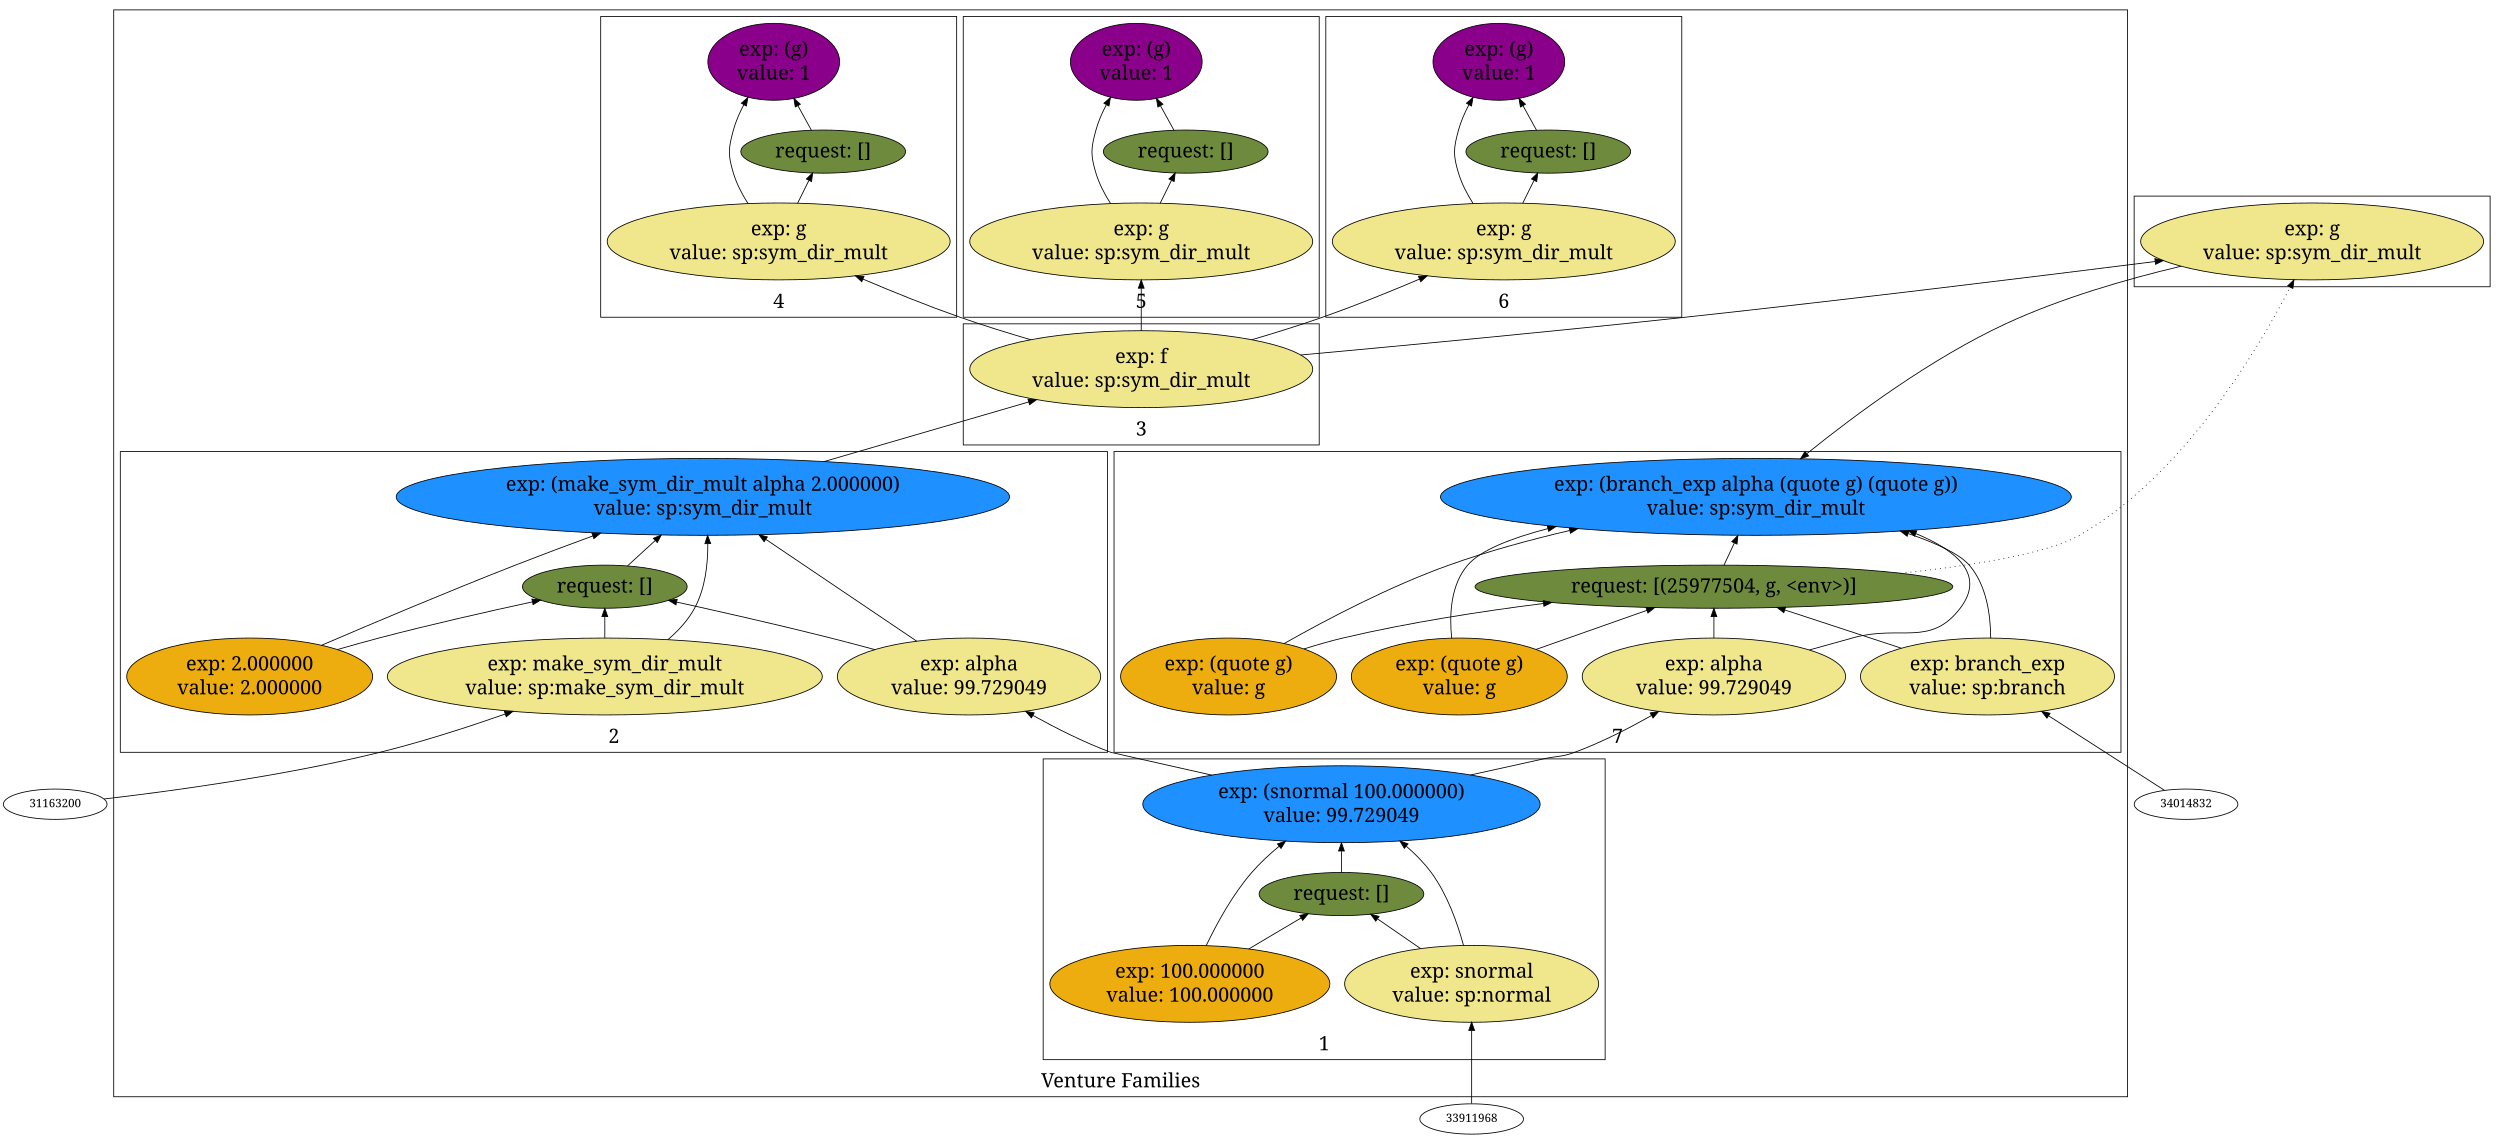
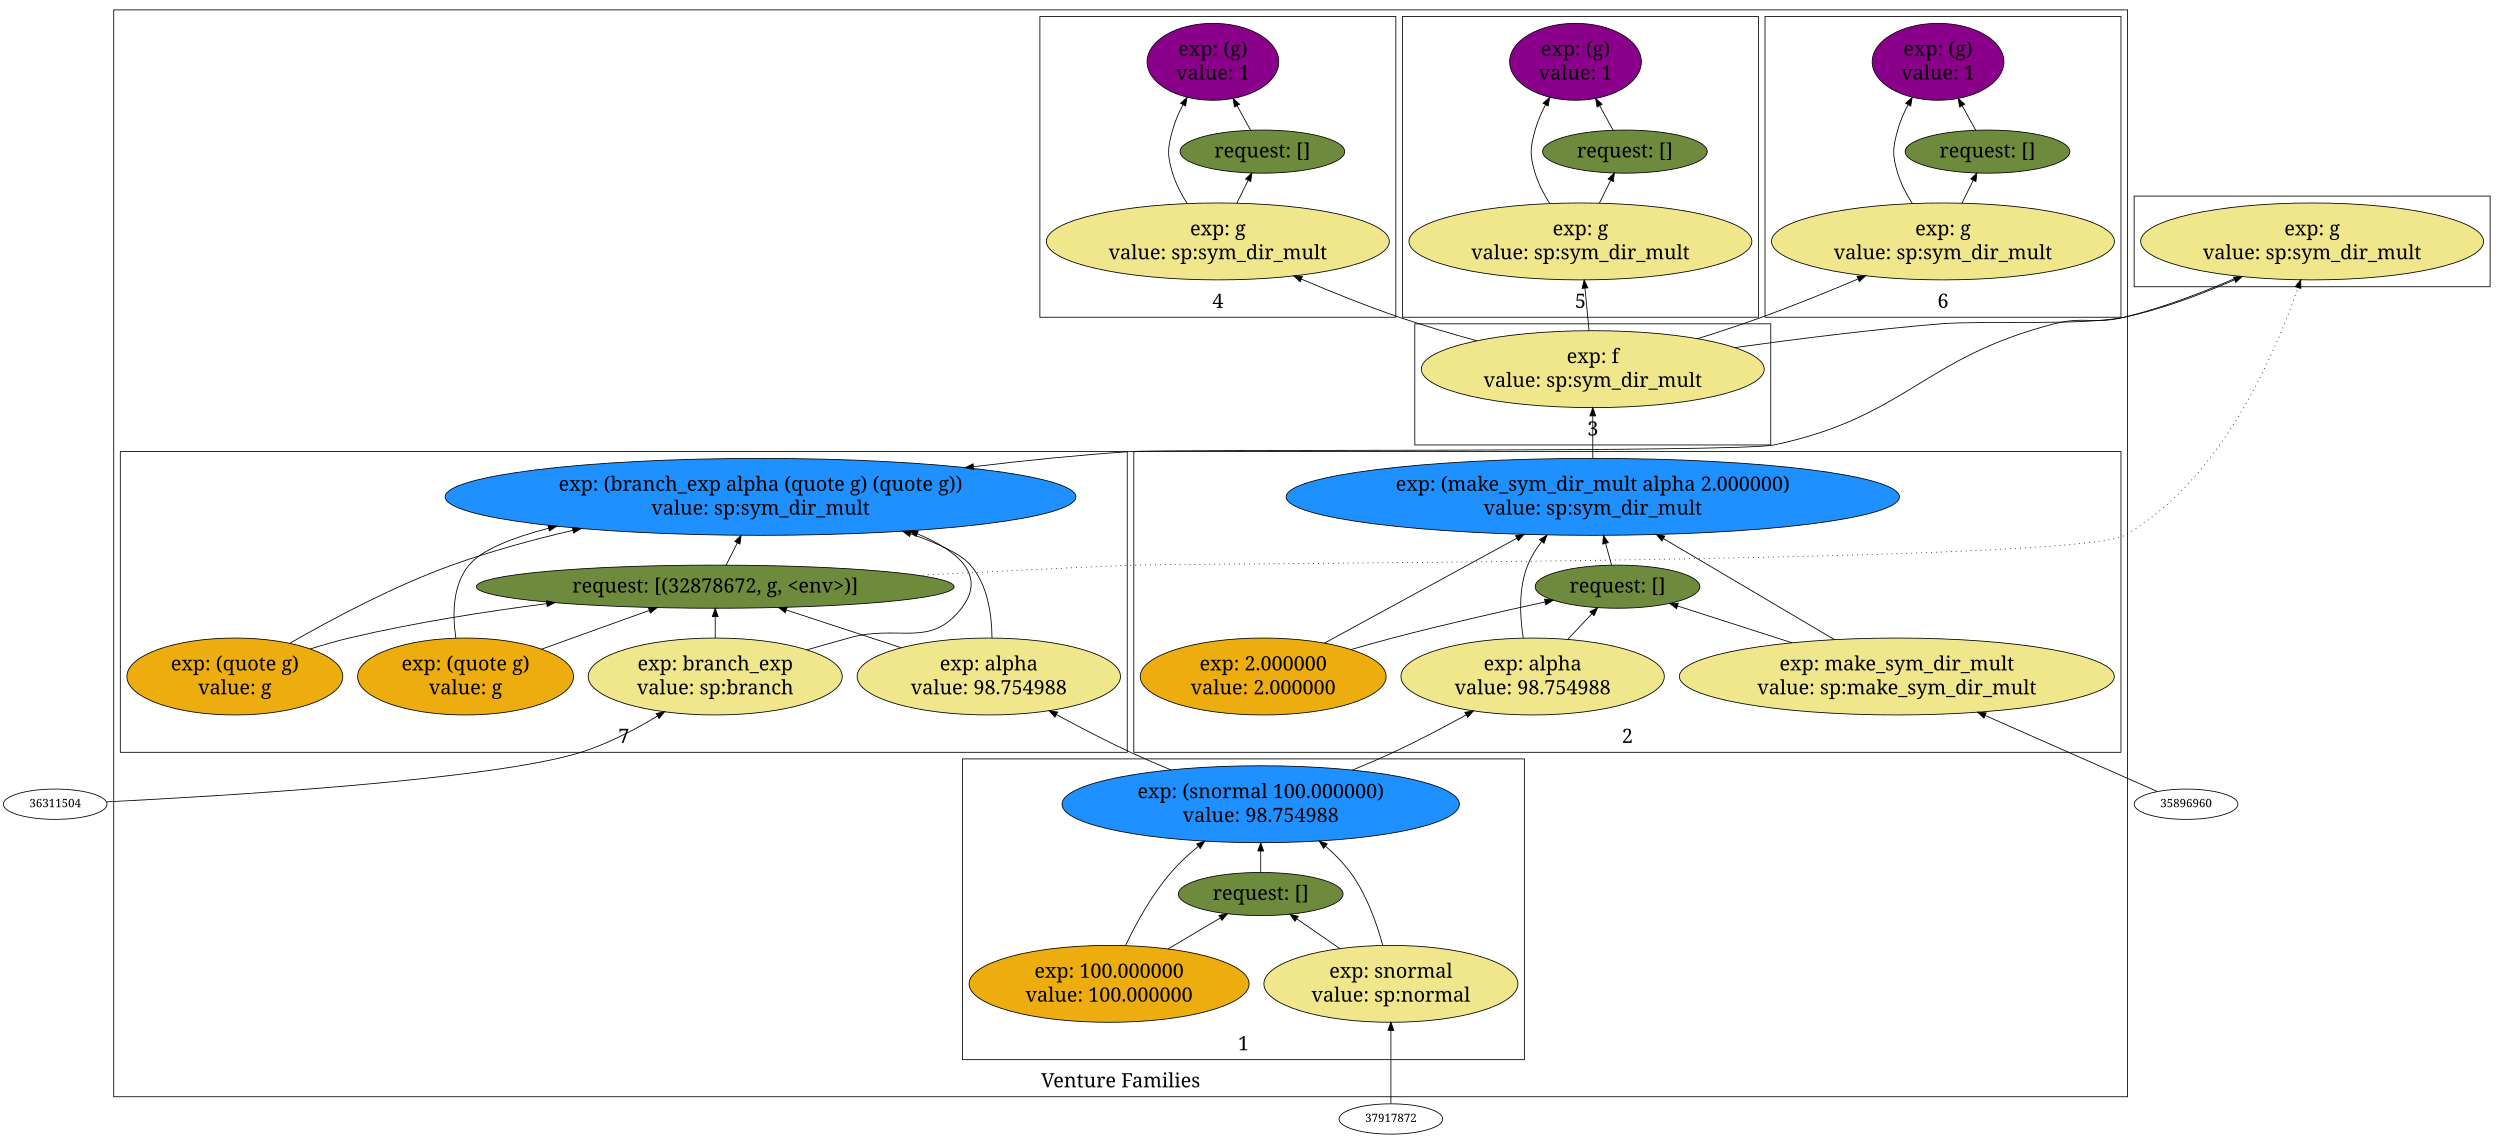
<svg xmlns="http://www.w3.org/2000/svg" width="3034pt" height="1381pt" viewBox="0.00 0.00 3034.00 1381.00">
  <g id="graph1" class="graph" transform="scale(1 1) rotate(0) translate(4 1377)">
    <polygon fill="white" stroke="white" points="-4,5 -4,-1377 3031,-1377 3031,5 -4,5" />
    <g id="graph2" class="cluster">
      <polygon fill="none" stroke="black" points="134,-46 134,-1365 2578,-1365 2578,-46 134,-46" />
      <text text-anchor="middle" x="1356" y="-57.4" font-family="Times Roman,serif" font-size="24.00">Venture Families</text>
    </g>
    <g id="graph3" class="cluster">
-       <polygon fill="none" stroke="black" points="1262,-91 1262,-456 1944,-456 1944,-91 1262,-91" />
-       <text text-anchor="middle" x="1603" y="-102.4" font-family="Times Roman,serif" font-size="24.00">1</text>
+       <polygon fill="none" stroke="black" points="1164,-91 1164,-456 1846,-456 1846,-91 1164,-91" />
+       <text text-anchor="middle" x="1505" y="-102.4" font-family="Times Roman,serif" font-size="24.00">1</text>
    </g>
    <g id="graph4" class="cluster">
-       <polygon fill="none" stroke="black" points="142,-464 142,-829 1340,-829 1340,-464 142,-464" />
-       <text text-anchor="middle" x="741" y="-475.4" font-family="Times Roman,serif" font-size="24.00">2</text>
+       <polygon fill="none" stroke="black" points="1372,-464 1372,-829 2570,-829 2570,-464 1372,-464" />
+       <text text-anchor="middle" x="1971" y="-475.4" font-family="Times Roman,serif" font-size="24.00">2</text>
    </g>
    <g id="graph5" class="cluster">
-       <polygon fill="none" stroke="black" points="1165,-837 1165,-984 1597,-984 1597,-837 1165,-837" />
-       <text text-anchor="middle" x="1381" y="-848.4" font-family="Times Roman,serif" font-size="24.00">3</text>
+       <polygon fill="none" stroke="black" points="1713,-837 1713,-984 2145,-984 2145,-837 1713,-837" />
+       <text text-anchor="middle" x="1929" y="-848.4" font-family="Times Roman,serif" font-size="24.00">3</text>
    </g>
    <g id="graph6" class="cluster">
-       <polygon fill="none" stroke="black" points="725,-992 725,-1357 1157,-1357 1157,-992 725,-992" />
-       <text text-anchor="middle" x="941" y="-1003.4" font-family="Times Roman,serif" font-size="24.00">4</text>
+       <polygon fill="none" stroke="black" points="1258,-992 1258,-1357 1690,-1357 1690,-992 1258,-992" />
+       <text text-anchor="middle" x="1474" y="-1003.4" font-family="Times Roman,serif" font-size="24.00">4</text>
    </g>
    <g id="graph7" class="cluster">
-       <polygon fill="none" stroke="black" points="1165,-992 1165,-1357 1597,-1357 1597,-992 1165,-992" />
-       <text text-anchor="middle" x="1381" y="-1003.4" font-family="Times Roman,serif" font-size="24.00">5</text>
+       <polygon fill="none" stroke="black" points="1698,-992 1698,-1357 2130,-1357 2130,-992 1698,-992" />
+       <text text-anchor="middle" x="1914" y="-1003.4" font-family="Times Roman,serif" font-size="24.00">5</text>
    </g>
    <g id="graph8" class="cluster">
-       <polygon fill="none" stroke="black" points="1605,-992 1605,-1357 2037,-1357 2037,-992 1605,-992" />
-       <text text-anchor="middle" x="1821" y="-1003.4" font-family="Times Roman,serif" font-size="24.00">6</text>
+       <polygon fill="none" stroke="black" points="2138,-992 2138,-1357 2570,-1357 2570,-992 2138,-992" />
+       <text text-anchor="middle" x="2354" y="-1003.4" font-family="Times Roman,serif" font-size="24.00">6</text>
    </g>
    <g id="graph9" class="cluster">
-       <polygon fill="none" stroke="black" points="1348,-464 1348,-829 2570,-829 2570,-464 1348,-464" />
-       <text text-anchor="middle" x="1959" y="-475.4" font-family="Times Roman,serif" font-size="24.00">7</text>
+       <polygon fill="none" stroke="black" points="142,-464 142,-829 1364,-829 1364,-464 142,-464" />
+       <text text-anchor="middle" x="753" y="-475.4" font-family="Times Roman,serif" font-size="24.00">7</text>
    </g>
    <g id="graph10" class="cluster">
      <polygon fill="none" stroke="black" points="2586,-1029 2586,-1139 3018,-1139 3018,-1029 2586,-1029" />
    </g>
    <g id="node3" class="node">
-       <ellipse fill="dodgerblue" stroke="black" cx="1624" cy="-401" rx="241.123" ry="46.669" />
-       <text text-anchor="middle" x="1624" y="-408.4" font-family="Times Roman,serif" font-size="24.00">exp: (snormal 100.000000)</text>
-       <text text-anchor="middle" x="1624" y="-379.4" font-family="Times Roman,serif" font-size="24.00">value: 99.729049</text>
+       <ellipse fill="dodgerblue" stroke="black" cx="1526" cy="-401" rx="241.123" ry="46.669" />
+       <text text-anchor="middle" x="1526" y="-408.4" font-family="Times Roman,serif" font-size="24.00">exp: (snormal 100.000000)</text>
+       <text text-anchor="middle" x="1526" y="-379.4" font-family="Times Roman,serif" font-size="24.00">value: 98.754988</text>
    </g>
    <g id="node11" class="node">
-       <ellipse fill="khaki" stroke="black" cx="1172" cy="-556" rx="159.806" ry="46.669" />
-       <text text-anchor="middle" x="1172" y="-563.4" font-family="Times Roman,serif" font-size="24.00">exp: alpha</text>
-       <text text-anchor="middle" x="1172" y="-534.4" font-family="Times Roman,serif" font-size="24.00">value: 99.729049</text>
-     </g>
-     <g id="edge33" class="edge">
-       <path fill="none" stroke="black" d="M1466.75,-436.27C1403.41,-450.496 1344.85,-463.682 1344,-464 1311.93,-475.934 1278.38,-492.78 1249.51,-508.802" />
-       <polygon fill="black" stroke="black" points="1247.72,-505.795 1240.71,-513.741 1251.15,-511.899 1247.72,-505.795" />
+       <ellipse fill="khaki" stroke="black" cx="1856" cy="-556" rx="159.806" ry="46.669" />
+       <text text-anchor="middle" x="1856" y="-563.4" font-family="Times Roman,serif" font-size="24.00">exp: alpha</text>
+       <text text-anchor="middle" x="1856" y="-534.4" font-family="Times Roman,serif" font-size="24.00">value: 98.754988</text>
+     </g>
+     <g id="edge87" class="edge">
+       <path fill="none" stroke="black" d="M1637.2,-442.4C1654.03,-449.275 1671.08,-456.589 1687,-464 1716.38,-477.678 1747.75,-494.199 1775.4,-509.445" />
+       <polygon fill="black" stroke="black" points="1773.79,-512.557 1784.24,-514.345 1777.19,-506.435 1773.79,-512.557" />
    </g>
    <g id="node31" class="node">
-       <ellipse fill="khaki" stroke="black" cx="2076" cy="-556" rx="159.806" ry="46.669" />
-       <text text-anchor="middle" x="2076" y="-563.4" font-family="Times Roman,serif" font-size="24.00">exp: alpha</text>
-       <text text-anchor="middle" x="2076" y="-534.4" font-family="Times Roman,serif" font-size="24.00">value: 99.729049</text>
+       <ellipse fill="khaki" stroke="black" cx="1196" cy="-556" rx="159.806" ry="46.669" />
+       <text text-anchor="middle" x="1196" y="-563.4" font-family="Times Roman,serif" font-size="24.00">exp: alpha</text>
+       <text text-anchor="middle" x="1196" y="-534.4" font-family="Times Roman,serif" font-size="24.00">value: 98.754988</text>
+     </g>
+     <g id="edge21" class="edge">
+       <path fill="none" stroke="black" d="M1416.95,-442.627C1400.42,-449.47 1383.66,-456.715 1368,-464 1338.21,-477.852 1306.31,-494.415 1278.16,-509.646" />
+       <polygon fill="black" stroke="black" points="1276.27,-506.688 1269.16,-514.54 1279.62,-512.837 1276.27,-506.688" />
+     </g>
+     <g id="node4" class="node">
+       <ellipse fill="#6e8b3d" stroke="black" cx="1526" cy="-292" rx="99.91" ry="26.163" />
+       <text text-anchor="middle" x="1526" y="-284.9" font-family="Times Roman,serif" font-size="24.00">request: []</text>
+     </g>
+     <g id="edge75" class="edge">
+       <path fill="none" stroke="black" d="M1526,-318.108C1526,-325.979 1526,-334.946 1526,-344.005" />
+       <polygon fill="black" stroke="black" points="1522.5,-344.218 1526,-354.218 1529.5,-344.218 1522.5,-344.218" />
+     </g>
+     <g id="node5" class="node">
+       <ellipse fill="khaki" stroke="black" cx="1684" cy="-183" rx="154.149" ry="46.669" />
+       <text text-anchor="middle" x="1684" y="-190.4" font-family="Times Roman,serif" font-size="24.00">exp: snormal</text>
+       <text text-anchor="middle" x="1684" y="-161.4" font-family="Times Roman,serif" font-size="24.00">value: sp:normal</text>
+     </g>
+     <g id="edge65" class="edge">
+       <path fill="none" stroke="black" d="M1674.12,-229.623C1666.63,-257.217 1654.28,-291.787 1635,-318 1626.47,-329.599 1615.88,-340.353 1604.68,-350.014" />
+       <polygon fill="black" stroke="black" points="1602.3,-347.44 1596.85,-356.524 1606.78,-352.823 1602.3,-347.44" />
+     </g>
+     <g id="edge67" class="edge">
+       <path fill="none" stroke="black" d="M1622.01,-225.767C1604.65,-237.744 1586.14,-250.514 1570.05,-261.614" />
+       <polygon fill="black" stroke="black" points="1567.62,-259.033 1561.38,-267.592 1571.6,-264.795 1567.62,-259.033" />
+     </g>
+     <g id="node6" class="node">
+       <ellipse fill="#eead0e" stroke="black" cx="1342" cy="-183" rx="169.913" ry="46.669" />
+       <text text-anchor="middle" x="1342" y="-190.4" font-family="Times Roman,serif" font-size="24.00">exp: 100.000000</text>
+       <text text-anchor="middle" x="1342" y="-161.4" font-family="Times Roman,serif" font-size="24.00">value: 100.000000</text>
    </g>
    <g id="edge71" class="edge">
-       <path fill="none" stroke="black" d="M1780.44,-436.446C1809.85,-443.017 1840.35,-449.769 1869,-456 1885.86,-459.668 1890.81,-458.033 1907,-464 1938.68,-475.672 1971.68,-492.466 2000.03,-508.519" />
-       <polygon fill="black" stroke="black" points="1998.65,-511.76 2009.06,-513.698 2002.13,-505.688 1998.65,-511.76" />
-     </g>
-     <g id="node4" class="node">
-       <ellipse fill="#6e8b3d" stroke="black" cx="1624" cy="-292" rx="99.91" ry="26.163" />
-       <text text-anchor="middle" x="1624" y="-284.9" font-family="Times Roman,serif" font-size="24.00">request: []</text>
-     </g>
-     <g id="edge51" class="edge">
-       <path fill="none" stroke="black" d="M1624,-318.108C1624,-325.979 1624,-334.946 1624,-344.005" />
-       <polygon fill="black" stroke="black" points="1620.5,-344.218 1624,-354.218 1627.5,-344.218 1620.5,-344.218" />
-     </g>
-     <g id="node5" class="node">
-       <ellipse fill="khaki" stroke="black" cx="1782" cy="-183" rx="154.149" ry="46.669" />
-       <text text-anchor="middle" x="1782" y="-190.4" font-family="Times Roman,serif" font-size="24.00">exp: snormal</text>
-       <text text-anchor="middle" x="1782" y="-161.4" font-family="Times Roman,serif" font-size="24.00">value: sp:normal</text>
-     </g>
-     <g id="edge41" class="edge">
-       <path fill="none" stroke="black" d="M1772.12,-229.623C1764.63,-257.217 1752.28,-291.787 1733,-318 1724.47,-329.599 1713.88,-340.353 1702.68,-350.014" />
-       <polygon fill="black" stroke="black" points="1700.3,-347.44 1694.85,-356.524 1704.78,-352.823 1700.3,-347.44" />
+       <path fill="none" stroke="black" d="M1361.89,-229.45C1375.06,-256.982 1394.1,-291.547 1417,-318 1426.83,-329.359 1438.45,-340.165 1450.37,-350" />
+       <polygon fill="black" stroke="black" points="1448.25,-352.783 1458.23,-356.319 1452.63,-347.326 1448.25,-352.783" />
+     </g>
+     <g id="edge73" class="edge">
+       <path fill="none" stroke="black" d="M1413.4,-225.298C1434.69,-237.909 1457.53,-251.438 1477.03,-262.993" />
+       <polygon fill="black" stroke="black" points="1475.36,-266.067 1485.74,-268.153 1478.92,-260.045 1475.36,-266.067" />
+     </g>
+     <g id="node8" class="node">
+       <ellipse fill="dodgerblue" stroke="black" cx="1929" cy="-774" rx="372.145" ry="46.669" />
+       <text text-anchor="middle" x="1929" y="-781.4" font-family="Times Roman,serif" font-size="24.00">exp: (make_sym_dir_mult alpha 2.000000)</text>
+       <text text-anchor="middle" x="1929" y="-752.4" font-family="Times Roman,serif" font-size="24.00">value: sp:sym_dir_mult</text>
+     </g>
+     <g id="node14" class="node">
+       <ellipse fill="khaki" stroke="black" cx="1929" cy="-929" rx="208.096" ry="46.669" />
+       <text text-anchor="middle" x="1929" y="-936.4" font-family="Times Roman,serif" font-size="24.00">exp: f</text>
+       <text text-anchor="middle" x="1929" y="-907.4" font-family="Times Roman,serif" font-size="24.00">value: sp:sym_dir_mult</text>
+     </g>
+     <g id="edge37" class="edge">
+       <path fill="none" stroke="black" d="M1929,-820.505C1929,-836.677 1929,-855.005 1929,-871.933" />
+       <polygon fill="black" stroke="black" points="1925.5,-872.26 1929,-882.26 1932.5,-872.26 1925.5,-872.26" />
+     </g>
+     <g id="node9" class="node">
+       <ellipse fill="#6e8b3d" stroke="black" cx="1959" cy="-665" rx="99.91" ry="26.163" />
+       <text text-anchor="middle" x="1959" y="-657.9" font-family="Times Roman,serif" font-size="24.00">request: []</text>
+     </g>
+     <g id="edge93" class="edge">
+       <path fill="none" stroke="black" d="M1951.81,-691.108C1949.62,-699.064 1947.13,-708.139 1944.61,-717.297" />
+       <polygon fill="black" stroke="black" points="1941.15,-716.648 1941.88,-727.218 1947.9,-718.506 1941.15,-716.648" />
+     </g>
+     <g id="node10" class="node">
+       <ellipse fill="khaki" stroke="black" cx="2298" cy="-556" rx="263.958" ry="46.669" />
+       <text text-anchor="middle" x="2298" y="-563.4" font-family="Times Roman,serif" font-size="24.00">exp: make_sym_dir_mult</text>
+       <text text-anchor="middle" x="2298" y="-534.4" font-family="Times Roman,serif" font-size="24.00">value: sp:make_sym_dir_mult</text>
+     </g>
+     <g id="edge77" class="edge">
+       <path fill="none" stroke="black" d="M2222.44,-600.642C2162.12,-636.274 2077.61,-686.202 2014.77,-723.33" />
+       <polygon fill="black" stroke="black" points="2012.88,-720.381 2006.05,-728.481 2016.44,-726.408 2012.88,-720.381" />
+     </g>
+     <g id="edge79" class="edge">
+       <path fill="none" stroke="black" d="M2170.8,-596.898C2123.84,-611.997 2072.25,-628.585 2031.75,-641.61" />
+       <polygon fill="black" stroke="black" points="2030.67,-638.278 2022.23,-644.671 2032.82,-644.942 2030.67,-638.278" />
+     </g>
+     <g id="edge83" class="edge">
+       <path fill="none" stroke="black" d="M1844.64,-602.587C1840.35,-629.367 1838.85,-663.117 1850,-691 1854.07,-701.183 1860.05,-710.828 1866.93,-719.696" />
+       <polygon fill="black" stroke="black" points="1864.41,-722.135 1873.47,-727.615 1869.8,-717.676 1864.41,-722.135" />
+     </g>
+     <g id="edge85" class="edge">
+       <path fill="none" stroke="black" d="M1898.49,-600.964C1908.38,-611.432 1918.73,-622.384 1928.02,-632.21" />
+       <polygon fill="black" stroke="black" points="1925.47,-634.614 1934.88,-639.479 1930.56,-629.807 1925.47,-634.614" />
+     </g>
+     <g id="node12" class="node">
+       <ellipse fill="#eead0e" stroke="black" cx="1529" cy="-556" rx="149.2" ry="46.669" />
+       <text text-anchor="middle" x="1529" y="-563.4" font-family="Times Roman,serif" font-size="24.00">exp: 2.000000</text>
+       <text text-anchor="middle" x="1529" y="-534.4" font-family="Times Roman,serif" font-size="24.00">value: 2.000000</text>
+     </g>
+     <g id="edge89" class="edge">
+       <path fill="none" stroke="black" d="M1603.3,-596.493C1669.27,-632.449 1765.94,-685.131 1836.82,-723.764" />
+       <polygon fill="black" stroke="black" points="1835.32,-726.929 1845.77,-728.642 1838.67,-720.783 1835.32,-726.929" />
+     </g>
+     <g id="edge91" class="edge">
+       <path fill="none" stroke="black" d="M1635.4,-588.677C1652.6,-593.663 1670.25,-598.605 1687,-603 1748.19,-619.057 1817.75,-634.87 1871.21,-646.507" />
+       <polygon fill="black" stroke="black" points="1870.48,-649.931 1881,-648.63 1871.97,-643.09 1870.48,-649.931" />
+     </g>
+     <g id="node18" class="node">
+       <ellipse fill="khaki" stroke="black" cx="1474" cy="-1084" rx="208.096" ry="46.669" />
+       <text text-anchor="middle" x="1474" y="-1091.4" font-family="Times Roman,serif" font-size="24.00">exp: g</text>
+       <text text-anchor="middle" x="1474" y="-1062.4" font-family="Times Roman,serif" font-size="24.00">value: sp:sym_dir_mult</text>
+     </g>
+     <g id="edge53" class="edge">
+       <path fill="none" stroke="black" d="M1788.59,-963.341C1757.22,-971.926 1724.28,-981.662 1694,-992 1654.63,-1005.44 1612.27,-1022.5 1575.34,-1038.28" />
+       <polygon fill="black" stroke="black" points="1573.88,-1035.09 1566.07,-1042.26 1576.64,-1041.53 1573.88,-1035.09" />
+     </g>
+     <g id="node22" class="node">
+       <ellipse fill="khaki" stroke="black" cx="1914" cy="-1084" rx="208.096" ry="46.669" />
+       <text text-anchor="middle" x="1914" y="-1091.4" font-family="Times Roman,serif" font-size="24.00">exp: g</text>
+       <text text-anchor="middle" x="1914" y="-1062.4" font-family="Times Roman,serif" font-size="24.00">value: sp:sym_dir_mult</text>
+     </g>
+     <g id="edge61" class="edge">
+       <path fill="none" stroke="black" d="M1924.5,-975.505C1922.93,-991.677 1921.16,-1010.01 1919.52,-1026.93" />
+       <polygon fill="black" stroke="black" points="1916,-1026.97 1918.52,-1037.26 1922.97,-1027.64 1916,-1026.97" />
+     </g>
+     <g id="node26" class="node">
+       <ellipse fill="khaki" stroke="black" cx="2354" cy="-1084" rx="208.096" ry="46.669" />
+       <text text-anchor="middle" x="2354" y="-1091.4" font-family="Times Roman,serif" font-size="24.00">exp: g</text>
+       <text text-anchor="middle" x="2354" y="-1062.4" font-family="Times Roman,serif" font-size="24.00">value: sp:sym_dir_mult</text>
    </g>
    <g id="edge43" class="edge">
-       <path fill="none" stroke="black" d="M1720.01,-225.767C1702.65,-237.744 1684.14,-250.514 1668.05,-261.614" />
-       <polygon fill="black" stroke="black" points="1665.62,-259.033 1659.38,-267.592 1669.6,-264.795 1665.62,-259.033" />
-     </g>
-     <g id="node6" class="node">
-       <ellipse fill="#eead0e" stroke="black" cx="1440" cy="-183" rx="169.913" ry="46.669" />
-       <text text-anchor="middle" x="1440" y="-190.4" font-family="Times Roman,serif" font-size="24.00">exp: 100.000000</text>
-       <text text-anchor="middle" x="1440" y="-161.4" font-family="Times Roman,serif" font-size="24.00">value: 100.000000</text>
-     </g>
-     <g id="edge47" class="edge">
-       <path fill="none" stroke="black" d="M1459.89,-229.45C1473.06,-256.982 1492.1,-291.547 1515,-318 1524.83,-329.359 1536.45,-340.165 1548.37,-350" />
-       <polygon fill="black" stroke="black" points="1546.25,-352.783 1556.23,-356.319 1550.63,-347.326 1546.25,-352.783" />
-     </g>
-     <g id="edge49" class="edge">
-       <path fill="none" stroke="black" d="M1511.4,-225.298C1532.69,-237.909 1555.53,-251.438 1575.03,-262.993" />
-       <polygon fill="black" stroke="black" points="1573.36,-266.067 1583.74,-268.153 1576.92,-260.045 1573.36,-266.067" />
-     </g>
-     <g id="node8" class="node">
-       <ellipse fill="dodgerblue" stroke="black" cx="849" cy="-774" rx="372.145" ry="46.669" />
-       <text text-anchor="middle" x="849" y="-781.4" font-family="Times Roman,serif" font-size="24.00">exp: (make_sym_dir_mult alpha 2.000000)</text>
-       <text text-anchor="middle" x="849" y="-752.4" font-family="Times Roman,serif" font-size="24.00">value: sp:sym_dir_mult</text>
-     </g>
-     <g id="node14" class="node">
-       <ellipse fill="khaki" stroke="black" cx="1381" cy="-929" rx="208.096" ry="46.669" />
-       <text text-anchor="middle" x="1381" y="-936.4" font-family="Times Roman,serif" font-size="24.00">exp: f</text>
-       <text text-anchor="middle" x="1381" y="-907.4" font-family="Times Roman,serif" font-size="24.00">value: sp:sym_dir_mult</text>
-     </g>
-     <g id="edge13" class="edge">
-       <path fill="none" stroke="black" d="M995.78,-816.765C1073.5,-839.408 1168.33,-867.039 1244.46,-889.219" />
-       <polygon fill="black" stroke="black" points="1243.54,-892.597 1254.12,-892.034 1245.5,-885.876 1243.54,-892.597" />
-     </g>
-     <g id="node9" class="node">
-       <ellipse fill="#6e8b3d" stroke="black" cx="730" cy="-665" rx="99.91" ry="26.163" />
-       <text text-anchor="middle" x="730" y="-657.9" font-family="Times Roman,serif" font-size="24.00">request: []</text>
-     </g>
-     <g id="edge39" class="edge">
-       <path fill="none" stroke="black" d="M757.6,-690.281C767.625,-699.464 779.366,-710.218 791.029,-720.9" />
-       <polygon fill="black" stroke="black" points="788.924,-723.719 798.663,-727.893 793.653,-718.557 788.924,-723.719" />
-     </g>
-     <g id="node10" class="node">
-       <ellipse fill="khaki" stroke="black" cx="730" cy="-556" rx="263.958" ry="46.669" />
-       <text text-anchor="middle" x="730" y="-563.4" font-family="Times Roman,serif" font-size="24.00">exp: make_sym_dir_mult</text>
-       <text text-anchor="middle" x="730" y="-534.4" font-family="Times Roman,serif" font-size="24.00">value: sp:make_sym_dir_mult</text>
-     </g>
-     <g id="edge23" class="edge">
-       <path fill="none" stroke="black" d="M806.437,-600.598C819.315,-611.527 831.062,-624.364 839,-639 851.753,-662.513 855.143,-691.804 854.974,-717.087" />
-       <polygon fill="black" stroke="black" points="851.47,-717.199 854.717,-727.284 858.468,-717.375 851.47,-717.199" />
-     </g>
-     <g id="edge25" class="edge">
-       <path fill="none" stroke="black" d="M730,-602.542C730,-611.249 730,-620.232 730,-628.578" />
-       <polygon fill="black" stroke="black" points="726.5,-628.739 730,-638.739 733.5,-628.739 726.5,-628.739" />
-     </g>
-     <g id="edge29" class="edge">
-       <path fill="none" stroke="black" d="M1108.57,-598.81C1056.06,-634.252 981.281,-684.721 925.464,-722.393" />
-       <polygon fill="black" stroke="black" points="923.354,-719.594 917.023,-728.09 927.27,-725.396 923.354,-719.594" />
-     </g>
-     <g id="edge31" class="edge">
-       <path fill="none" stroke="black" d="M1057.65,-588.6C1039.41,-593.57 1020.72,-598.527 1003,-603 941.114,-618.623 870.879,-634.533 817.147,-646.325" />
-       <polygon fill="black" stroke="black" points="816.332,-642.92 807.312,-648.477 817.829,-649.758 816.332,-642.92" />
-     </g>
-     <g id="node12" class="node">
-       <ellipse fill="#eead0e" stroke="black" cx="299" cy="-556" rx="149.2" ry="46.669" />
-       <text text-anchor="middle" x="299" y="-563.4" font-family="Times Roman,serif" font-size="24.00">exp: 2.000000</text>
-       <text text-anchor="middle" x="299" y="-534.4" font-family="Times Roman,serif" font-size="24.00">value: 2.000000</text>
-     </g>
-     <g id="edge35" class="edge">
-       <path fill="none" stroke="black" d="M386.006,-593.807C450.539,-621.523 540.844,-659.628 621,-691 651.395,-702.896 684.278,-715.195 715.358,-726.562" />
-       <polygon fill="black" stroke="black" points="714.347,-729.919 724.941,-730.059 716.746,-723.343 714.347,-729.919" />
-     </g>
-     <g id="edge37" class="edge">
-       <path fill="none" stroke="black" d="M405.394,-588.689C422.594,-593.673 440.251,-598.612 457,-603 518.523,-619.118 588.48,-634.958 642.173,-646.592" />
-       <polygon fill="black" stroke="black" points="641.491,-650.026 652.004,-648.715 642.968,-643.183 641.491,-650.026" />
-     </g>
-     <g id="node18" class="node">
-       <ellipse fill="khaki" stroke="black" cx="941" cy="-1084" rx="208.096" ry="46.669" />
-       <text text-anchor="middle" x="941" y="-1091.4" font-family="Times Roman,serif" font-size="24.00">exp: g</text>
-       <text text-anchor="middle" x="941" y="-1062.4" font-family="Times Roman,serif" font-size="24.00">value: sp:sym_dir_mult</text>
-     </g>
-     <g id="edge19" class="edge">
-       <path fill="none" stroke="black" d="M1247,-964.66C1218.42,-973.021 1188.55,-982.331 1161,-992 1122.02,-1005.68 1080,-1022.67 1043.23,-1038.32" />
-       <polygon fill="black" stroke="black" points="1041.82,-1035.12 1034,-1042.27 1044.57,-1041.55 1041.82,-1035.12" />
-     </g>
-     <g id="node22" class="node">
-       <ellipse fill="khaki" stroke="black" cx="1381" cy="-1084" rx="208.096" ry="46.669" />
-       <text text-anchor="middle" x="1381" y="-1091.4" font-family="Times Roman,serif" font-size="24.00">exp: g</text>
-       <text text-anchor="middle" x="1381" y="-1062.4" font-family="Times Roman,serif" font-size="24.00">value: sp:sym_dir_mult</text>
-     </g>
-     <g id="edge57" class="edge">
-       <path fill="none" stroke="black" d="M1381,-975.505C1381,-991.677 1381,-1010.01 1381,-1026.93" />
-       <polygon fill="black" stroke="black" points="1377.5,-1027.26 1381,-1037.26 1384.5,-1027.26 1377.5,-1027.26" />
-     </g>
-     <g id="node26" class="node">
-       <ellipse fill="khaki" stroke="black" cx="1821" cy="-1084" rx="208.096" ry="46.669" />
-       <text text-anchor="middle" x="1821" y="-1091.4" font-family="Times Roman,serif" font-size="24.00">exp: g</text>
-       <text text-anchor="middle" x="1821" y="-1062.4" font-family="Times Roman,serif" font-size="24.00">value: sp:sym_dir_mult</text>
-     </g>
-     <g id="edge91" class="edge">
-       <path fill="none" stroke="black" d="M1515,-964.66C1543.58,-973.021 1573.45,-982.331 1601,-992 1639.98,-1005.68 1682,-1022.67 1718.77,-1038.32" />
-       <polygon fill="black" stroke="black" points="1717.43,-1041.55 1728,-1042.27 1720.18,-1035.12 1717.43,-1041.55" />
+       <path fill="none" stroke="black" d="M2055.95,-965.89C2081.92,-974.032 2108.97,-982.944 2134,-992 2172.67,-1005.99 2214.45,-1022.97 2251.11,-1038.52" />
+       <polygon fill="black" stroke="black" points="2249.74,-1041.74 2260.32,-1042.44 2252.49,-1035.3 2249.74,-1041.74" />
    </g>
    <g id="node35" class="node">
      <ellipse fill="khaki" stroke="black" cx="2802" cy="-1084" rx="208.096" ry="46.669" />
      <text text-anchor="middle" x="2802" y="-1091.4" font-family="Times Roman,serif" font-size="24.00">exp: g</text>
      <text text-anchor="middle" x="2802" y="-1062.4" font-family="Times Roman,serif" font-size="24.00">value: sp:sym_dir_mult</text>
    </g>
+     <g id="edge47" class="edge">
+       <path fill="none" stroke="black" d="M2101.08,-955.139C2177.45,-965.78 2268.53,-977.162 2351,-984 2400.42,-988.098 2525.5,-981.678 2574,-992 2619.51,-1001.69 2667.6,-1019.8 2707.83,-1037.42" />
+       <polygon fill="black" stroke="black" points="2706.52,-1040.67 2717.08,-1041.52 2709.36,-1034.27 2706.52,-1040.67" />
+     </g>
+     <g id="node16" class="node">
+       <ellipse fill="#8b008b" stroke="black" cx="1468" cy="-1302" rx="79.903" ry="46.669" />
+       <text text-anchor="middle" x="1468" y="-1309.4" font-family="Times Roman,serif" font-size="24.00">exp: (g)</text>
+       <text text-anchor="middle" x="1468" y="-1280.4" font-family="Times Roman,serif" font-size="24.00">value: 1</text>
+     </g>
+     <g id="node17" class="node">
+       <ellipse fill="#6e8b3d" stroke="black" cx="1528" cy="-1193" rx="99.91" ry="26.163" />
+       <text text-anchor="middle" x="1528" y="-1185.9" font-family="Times Roman,serif" font-size="24.00">request: []</text>
+     </g>
+     <g id="edge55" class="edge">
+       <path fill="none" stroke="black" d="M1513.78,-1218.83C1508.85,-1227.79 1503.12,-1238.19 1497.42,-1248.55" />
+       <polygon fill="black" stroke="black" points="1494.2,-1247.15 1492.44,-1257.6 1500.33,-1250.52 1494.2,-1247.15" />
+     </g>
+     <g id="edge49" class="edge">
+       <path fill="none" stroke="black" d="M1436.85,-1129.85C1429.51,-1141.34 1422.89,-1154.09 1419,-1167 1412.33,-1189.13 1412.91,-1196.71 1419,-1219 1421.87,-1229.5 1426.45,-1240.03 1431.68,-1249.89" />
+       <polygon fill="black" stroke="black" points="1428.69,-1251.73 1436.64,-1258.74 1434.8,-1248.31 1428.69,-1251.73" />
+     </g>
+     <g id="edge51" class="edge">
+       <path fill="none" stroke="black" d="M1496.9,-1130.23C1501.5,-1139.51 1506.27,-1149.13 1510.64,-1157.96" />
+       <polygon fill="black" stroke="black" points="1507.64,-1159.78 1515.21,-1167.19 1513.91,-1156.67 1507.64,-1159.78" />
+     </g>
+     <g id="node20" class="node">
+       <ellipse fill="#8b008b" stroke="black" cx="1908" cy="-1302" rx="79.903" ry="46.669" />
+       <text text-anchor="middle" x="1908" y="-1309.4" font-family="Times Roman,serif" font-size="24.00">exp: (g)</text>
+       <text text-anchor="middle" x="1908" y="-1280.4" font-family="Times Roman,serif" font-size="24.00">value: 1</text>
+     </g>
+     <g id="node21" class="node">
+       <ellipse fill="#6e8b3d" stroke="black" cx="1968" cy="-1193" rx="99.91" ry="26.163" />
+       <text text-anchor="middle" x="1968" y="-1185.9" font-family="Times Roman,serif" font-size="24.00">request: []</text>
+     </g>
+     <g id="edge63" class="edge">
+       <path fill="none" stroke="black" d="M1953.78,-1218.83C1948.85,-1227.79 1943.12,-1238.19 1937.42,-1248.55" />
+       <polygon fill="black" stroke="black" points="1934.2,-1247.15 1932.44,-1257.6 1940.33,-1250.52 1934.2,-1247.15" />
+     </g>
+     <g id="edge57" class="edge">
+       <path fill="none" stroke="black" d="M1876.85,-1129.85C1869.51,-1141.34 1862.89,-1154.09 1859,-1167 1852.33,-1189.13 1852.91,-1196.71 1859,-1219 1861.87,-1229.5 1866.45,-1240.03 1871.68,-1249.89" />
+       <polygon fill="black" stroke="black" points="1868.69,-1251.73 1876.64,-1258.74 1874.8,-1248.31 1868.69,-1251.73" />
+     </g>
+     <g id="edge59" class="edge">
+       <path fill="none" stroke="black" d="M1936.9,-1130.23C1941.5,-1139.51 1946.27,-1149.13 1950.64,-1157.96" />
+       <polygon fill="black" stroke="black" points="1947.64,-1159.78 1955.21,-1167.19 1953.91,-1156.67 1947.64,-1159.78" />
+     </g>
+     <g id="node24" class="node">
+       <ellipse fill="#8b008b" stroke="black" cx="2348" cy="-1302" rx="79.903" ry="46.669" />
+       <text text-anchor="middle" x="2348" y="-1309.4" font-family="Times Roman,serif" font-size="24.00">exp: (g)</text>
+       <text text-anchor="middle" x="2348" y="-1280.4" font-family="Times Roman,serif" font-size="24.00">value: 1</text>
+     </g>
+     <g id="node25" class="node">
+       <ellipse fill="#6e8b3d" stroke="black" cx="2408" cy="-1193" rx="99.91" ry="26.163" />
+       <text text-anchor="middle" x="2408" y="-1185.9" font-family="Times Roman,serif" font-size="24.00">request: []</text>
+     </g>
+     <g id="edge45" class="edge">
+       <path fill="none" stroke="black" d="M2393.78,-1218.83C2388.85,-1227.79 2383.12,-1238.19 2377.42,-1248.55" />
+       <polygon fill="black" stroke="black" points="2374.2,-1247.15 2372.44,-1257.6 2380.33,-1250.52 2374.2,-1247.15" />
+     </g>
+     <g id="edge39" class="edge">
+       <path fill="none" stroke="black" d="M2316.85,-1129.85C2309.51,-1141.34 2302.89,-1154.09 2299,-1167 2292.33,-1189.13 2292.91,-1196.71 2299,-1219 2301.87,-1229.5 2306.45,-1240.03 2311.68,-1249.89" />
+       <polygon fill="black" stroke="black" points="2308.69,-1251.73 2316.64,-1258.74 2314.8,-1248.31 2308.69,-1251.73" />
+     </g>
+     <g id="edge41" class="edge">
+       <path fill="none" stroke="black" d="M2376.9,-1130.23C2381.5,-1139.51 2386.27,-1149.13 2390.64,-1157.96" />
+       <polygon fill="black" stroke="black" points="2387.64,-1159.78 2395.21,-1167.19 2393.91,-1156.67 2387.64,-1159.78" />
+     </g>
+     <g id="node28" class="node">
+       <ellipse fill="dodgerblue" stroke="black" cx="919" cy="-774" rx="382.752" ry="46.669" />
+       <text text-anchor="middle" x="919" y="-781.4" font-family="Times Roman,serif" font-size="24.00">exp: (branch_exp alpha (quote g) (quote g))</text>
+       <text text-anchor="middle" x="919" y="-752.4" font-family="Times Roman,serif" font-size="24.00">value: sp:sym_dir_mult</text>
+     </g>
+     <g id="node29" class="node">
+       <ellipse fill="#6e8b3d" stroke="black" cx="864" cy="-665" rx="289.914" ry="26.163" />
+       <text text-anchor="middle" x="864" y="-657.9" font-family="Times Roman,serif" font-size="24.00">request: [(32878672, g, &lt;env&gt;)]</text>
+     </g>
+     <g id="edge31" class="edge">
+       <path fill="none" stroke="black" d="M877.174,-691.108C881.316,-699.318 886.06,-708.719 890.831,-718.174" />
+       <polygon fill="black" stroke="black" points="887.765,-719.867 895.395,-727.218 894.014,-716.714 887.765,-719.867" />
+     </g>
+     <g id="edge35" class="edge">
+       <path fill="none" stroke="black" stroke-dasharray="1,5" d="M1110.04,-678.764C1192.07,-683.067 1283.96,-687.578 1368,-691 1434.97,-693.727 2515.7,-693.919 2574,-727 2690.28,-792.984 2756.39,-945.295 2784.95,-1028.04" />
+       <polygon fill="black" stroke="black" points="2781.64,-1029.19 2788.16,-1037.54 2788.27,-1026.94 2781.64,-1029.19" />
+     </g>
+     <g id="node30" class="node">
+       <ellipse fill="khaki" stroke="black" cx="864" cy="-556" rx="154.149" ry="46.669" />
+       <text text-anchor="middle" x="864" y="-563.4" font-family="Times Roman,serif" font-size="24.00">exp: branch_exp</text>
+       <text text-anchor="middle" x="864" y="-534.4" font-family="Times Roman,serif" font-size="24.00">value: sp:branch</text>
+     </g>
    <g id="edge11" class="edge">
-       <path fill="none" stroke="black" d="M1574.62,-946.191C1706.23,-958.193 1884.22,-975.043 2041,-992 2235.52,-1013.04 2457.61,-1040.26 2611.45,-1059.62" />
-       <polygon fill="black" stroke="black" points="2611.12,-1063.1 2621.48,-1060.88 2612,-1056.16 2611.12,-1063.1" />
-     </g>
-     <g id="node16" class="node">
-       <ellipse fill="#8b008b" stroke="black" cx="935" cy="-1302" rx="79.903" ry="46.669" />
-       <text text-anchor="middle" x="935" y="-1309.4" font-family="Times Roman,serif" font-size="24.00">exp: (g)</text>
-       <text text-anchor="middle" x="935" y="-1280.4" font-family="Times Roman,serif" font-size="24.00">value: 1</text>
-     </g>
-     <g id="node17" class="node">
-       <ellipse fill="#6e8b3d" stroke="black" cx="995" cy="-1193" rx="99.91" ry="26.163" />
-       <text text-anchor="middle" x="995" y="-1185.9" font-family="Times Roman,serif" font-size="24.00">request: []</text>
-     </g>
-     <g id="edge21" class="edge">
-       <path fill="none" stroke="black" d="M980.781,-1218.83C975.849,-1227.79 970.122,-1238.19 964.423,-1248.55" />
-       <polygon fill="black" stroke="black" points="961.198,-1247.15 959.442,-1257.6 967.331,-1250.52 961.198,-1247.15" />
+       <path fill="none" stroke="black" d="M974.824,-588.309C992.266,-593.292 1010.11,-598.33 1027,-603 1087.27,-619.663 1124.86,-589.452 1163,-639 1193.36,-678.448 1159.97,-707.986 1109.14,-729.211" />
+       <polygon fill="black" stroke="black" points="1107.79,-725.982 1099.8,-732.945 1110.39,-732.481 1107.79,-725.982" />
+     </g>
+     <g id="edge13" class="edge">
+       <path fill="none" stroke="black" d="M864,-602.542C864,-611.249 864,-620.232 864,-628.578" />
+       <polygon fill="black" stroke="black" points="860.5,-628.739 864,-638.739 867.5,-628.739 860.5,-628.739" />
+     </g>
+     <g id="edge17" class="edge">
+       <path fill="none" stroke="black" d="M1199.88,-602.621C1199.73,-631.256 1194.64,-666.934 1174,-691 1162.26,-704.689 1134.28,-717.694 1100.95,-729.175" />
+       <polygon fill="black" stroke="black" points="1099.79,-725.873 1091.42,-732.372 1102.02,-732.51 1099.79,-725.873" />
+     </g>
+     <g id="edge19" class="edge">
+       <path fill="none" stroke="black" d="M1089.58,-590.938C1044.63,-605.698 992.945,-622.666 950.403,-636.633" />
+       <polygon fill="black" stroke="black" points="949.045,-633.395 940.635,-639.84 951.228,-640.046 949.045,-633.395" />
+     </g>
+     <g id="node32" class="node">
+       <ellipse fill="#eead0e" stroke="black" cx="561" cy="-556" rx="131.022" ry="46.669" />
+       <text text-anchor="middle" x="561" y="-563.4" font-family="Times Roman,serif" font-size="24.00">exp: (quote g)</text>
+       <text text-anchor="middle" x="561" y="-534.4" font-family="Times Roman,serif" font-size="24.00">value: g</text>
+     </g>
+     <g id="edge23" class="edge">
+       <path fill="none" stroke="black" d="M549.266,-602.501C544.957,-631.089 545.194,-666.76 565,-691 580.07,-709.444 617.016,-724.227 661.631,-735.904" />
+       <polygon fill="black" stroke="black" points="661.016,-739.359 671.57,-738.424 662.737,-732.573 661.016,-739.359" />
+     </g>
+     <g id="edge25" class="edge">
+       <path fill="none" stroke="black" d="M653.144,-589.148C694.892,-604.166 743.782,-621.753 783.969,-636.21" />
+       <polygon fill="black" stroke="black" points="782.864,-639.532 793.458,-639.624 785.233,-632.945 782.864,-639.532" />
+     </g>
+     <g id="node33" class="node">
+       <ellipse fill="#eead0e" stroke="black" cx="281" cy="-556" rx="131.022" ry="46.669" />
+       <text text-anchor="middle" x="281" y="-563.4" font-family="Times Roman,serif" font-size="24.00">exp: (quote g)</text>
+       <text text-anchor="middle" x="281" y="-534.4" font-family="Times Roman,serif" font-size="24.00">value: g</text>
+     </g>
+     <g id="edge27" class="edge">
+       <path fill="none" stroke="black" d="M347.509,-596.206C399.433,-626.077 474.233,-665.847 544,-691 590.752,-707.856 642.066,-721.932 691.324,-733.418" />
+       <polygon fill="black" stroke="black" points="690.616,-736.847 701.147,-735.681 692.188,-730.025 690.616,-736.847" />
+     </g>
+     <g id="edge29" class="edge">
+       <path fill="none" stroke="black" d="M372.552,-589.424C388.555,-594.491 405.154,-599.265 421,-603 498.042,-621.159 583.96,-634.686 659.473,-644.391" />
+       <polygon fill="black" stroke="black" points="659.218,-647.887 669.579,-645.675 660.1,-640.943 659.218,-647.887" />
+     </g>
+     <g id="edge33" class="edge">
+       <path fill="none" stroke="black" d="M2714.37,-1041.7C2672.77,-1023.44 2621.8,-1003.63 2574,-992 2537.13,-983.029 2525.76,-993.423 2489,-984 2329.53,-943.117 2310.04,-871.184 2149,-837 2106.55,-827.99 1411.3,-831.865 1368,-829 1306.08,-824.903 1239.6,-818.095 1177.28,-810.639" />
+       <polygon fill="black" stroke="black" points="1177.66,-807.16 1167.32,-809.438 1176.82,-814.11 1177.66,-807.16" />
+     </g>
+     <g id="node38" class="node">
+       <ellipse fill="none" stroke="black" cx="63" cy="-401" rx="62.932" ry="18.385" />
+       <text text-anchor="middle" x="63" y="-397.4" font-family="Times Roman,serif" font-size="14.00">36311504</text>
    </g>
    <g id="edge15" class="edge">
-       <path fill="none" stroke="black" d="M903.847,-1129.85C896.514,-1141.34 889.889,-1154.09 886,-1167 879.334,-1189.13 879.91,-1196.71 886,-1219 888.869,-1229.5 893.447,-1240.03 898.678,-1249.89" />
-       <polygon fill="black" stroke="black" points="895.694,-1251.73 903.635,-1258.74 901.8,-1248.31 895.694,-1251.73" />
-     </g>
-     <g id="edge17" class="edge">
-       <path fill="none" stroke="black" d="M963.901,-1130.23C968.503,-1139.51 973.267,-1149.13 977.643,-1157.96" />
-       <polygon fill="black" stroke="black" points="974.637,-1159.78 982.212,-1167.19 980.909,-1156.67 974.637,-1159.78" />
-     </g>
-     <g id="node20" class="node">
-       <ellipse fill="#8b008b" stroke="black" cx="1375" cy="-1302" rx="79.903" ry="46.669" />
-       <text text-anchor="middle" x="1375" y="-1309.4" font-family="Times Roman,serif" font-size="24.00">exp: (g)</text>
-       <text text-anchor="middle" x="1375" y="-1280.4" font-family="Times Roman,serif" font-size="24.00">value: 1</text>
-     </g>
-     <g id="node21" class="node">
-       <ellipse fill="#6e8b3d" stroke="black" cx="1435" cy="-1193" rx="99.91" ry="26.163" />
-       <text text-anchor="middle" x="1435" y="-1185.9" font-family="Times Roman,serif" font-size="24.00">request: []</text>
-     </g>
-     <g id="edge59" class="edge">
-       <path fill="none" stroke="black" d="M1420.78,-1218.83C1415.85,-1227.79 1410.12,-1238.19 1404.42,-1248.55" />
-       <polygon fill="black" stroke="black" points="1401.2,-1247.15 1399.44,-1257.6 1407.33,-1250.52 1401.2,-1247.15" />
-     </g>
-     <g id="edge53" class="edge">
-       <path fill="none" stroke="black" d="M1343.85,-1129.85C1336.51,-1141.34 1329.89,-1154.09 1326,-1167 1319.33,-1189.13 1319.91,-1196.71 1326,-1219 1328.87,-1229.5 1333.45,-1240.03 1338.68,-1249.89" />
-       <polygon fill="black" stroke="black" points="1335.69,-1251.73 1343.64,-1258.74 1341.8,-1248.31 1335.69,-1251.73" />
-     </g>
-     <g id="edge55" class="edge">
-       <path fill="none" stroke="black" d="M1403.9,-1130.23C1408.5,-1139.51 1413.27,-1149.13 1417.64,-1157.96" />
-       <polygon fill="black" stroke="black" points="1414.64,-1159.78 1422.21,-1167.19 1420.91,-1156.67 1414.64,-1159.78" />
-     </g>
-     <g id="node24" class="node">
-       <ellipse fill="#8b008b" stroke="black" cx="1815" cy="-1302" rx="79.903" ry="46.669" />
-       <text text-anchor="middle" x="1815" y="-1309.4" font-family="Times Roman,serif" font-size="24.00">exp: (g)</text>
-       <text text-anchor="middle" x="1815" y="-1280.4" font-family="Times Roman,serif" font-size="24.00">value: 1</text>
-     </g>
-     <g id="node25" class="node">
-       <ellipse fill="#6e8b3d" stroke="black" cx="1875" cy="-1193" rx="99.91" ry="26.163" />
-       <text text-anchor="middle" x="1875" y="-1185.9" font-family="Times Roman,serif" font-size="24.00">request: []</text>
-     </g>
-     <g id="edge93" class="edge">
-       <path fill="none" stroke="black" d="M1860.78,-1218.83C1855.85,-1227.79 1850.12,-1238.19 1844.42,-1248.55" />
-       <polygon fill="black" stroke="black" points="1841.2,-1247.15 1839.44,-1257.6 1847.33,-1250.52 1841.2,-1247.15" />
-     </g>
-     <g id="edge87" class="edge">
-       <path fill="none" stroke="black" d="M1783.85,-1129.85C1776.51,-1141.34 1769.89,-1154.09 1766,-1167 1759.33,-1189.13 1759.91,-1196.71 1766,-1219 1768.87,-1229.5 1773.45,-1240.03 1778.68,-1249.89" />
-       <polygon fill="black" stroke="black" points="1775.69,-1251.73 1783.64,-1258.74 1781.8,-1248.31 1775.69,-1251.73" />
-     </g>
-     <g id="edge89" class="edge">
-       <path fill="none" stroke="black" d="M1843.9,-1130.23C1848.5,-1139.51 1853.27,-1149.13 1857.64,-1157.96" />
-       <polygon fill="black" stroke="black" points="1854.64,-1159.78 1862.21,-1167.19 1860.91,-1156.67 1854.64,-1159.78" />
-     </g>
-     <g id="node28" class="node">
-       <ellipse fill="dodgerblue" stroke="black" cx="2127" cy="-774" rx="382.752" ry="46.669" />
-       <text text-anchor="middle" x="2127" y="-781.4" font-family="Times Roman,serif" font-size="24.00">exp: (branch_exp alpha (quote g) (quote g))</text>
-       <text text-anchor="middle" x="2127" y="-752.4" font-family="Times Roman,serif" font-size="24.00">value: sp:sym_dir_mult</text>
-     </g>
-     <g id="node29" class="node">
-       <ellipse fill="#6e8b3d" stroke="black" cx="2076" cy="-665" rx="289.914" ry="26.163" />
-       <text text-anchor="middle" x="2076" y="-657.9" font-family="Times Roman,serif" font-size="24.00">request: [(25977504, g, &lt;env&gt;)]</text>
+       <path fill="none" stroke="black" d="M125.475,-403.884C264.34,-410.823 594.74,-430.414 701,-464 733.152,-474.162 766.021,-491.202 793.742,-507.875" />
+       <polygon fill="black" stroke="black" points="792.198,-511.033 802.554,-513.266 795.851,-505.062 792.198,-511.033" />
+     </g>
+     <g id="node66" class="node">
+       <ellipse fill="none" stroke="black" cx="1684" cy="-19" rx="62.932" ry="18.385" />
+       <text text-anchor="middle" x="1684" y="-15.4" font-family="Times Roman,serif" font-size="14.00">37917872</text>
+     </g>
+     <g id="edge69" class="edge">
+       <path fill="none" stroke="black" d="M1684,-37.813C1684,-59.281 1684,-95.409 1684,-126.255" />
+       <polygon fill="black" stroke="black" points="1680.5,-126.484 1684,-136.484 1687.5,-126.484 1680.5,-126.484" />
+     </g>
+     <g id="node73" class="node">
+       <ellipse fill="none" stroke="black" cx="2649" cy="-401" rx="62.932" ry="18.385" />
+       <text text-anchor="middle" x="2649" y="-397.4" font-family="Times Roman,serif" font-size="14.00">35896960</text>
    </g>
    <g id="edge81" class="edge">
-       <path fill="none" stroke="black" d="M2088.22,-691.108C2092.02,-699.233 2096.37,-708.525 2100.74,-717.882" />
-       <polygon fill="black" stroke="black" points="2097.7,-719.644 2105.11,-727.218 2104.04,-716.677 2097.7,-719.644" />
-     </g>
-     <g id="edge85" class="edge">
-       <path fill="none" stroke="black" stroke-dasharray="1,5" d="M2302.69,-681.246C2391.54,-690.8 2481.21,-705.375 2519,-727 2643.26,-798.113 2733.29,-947.163 2775.37,-1028.37" />
-       <polygon fill="black" stroke="black" points="2772.35,-1030.14 2780.02,-1037.45 2778.58,-1026.95 2772.35,-1030.14" />
-     </g>
-     <g id="node30" class="node">
-       <ellipse fill="khaki" stroke="black" cx="2408" cy="-556" rx="154.149" ry="46.669" />
-       <text text-anchor="middle" x="2408" y="-563.4" font-family="Times Roman,serif" font-size="24.00">exp: branch_exp</text>
-       <text text-anchor="middle" x="2408" y="-534.4" font-family="Times Roman,serif" font-size="24.00">value: sp:branch</text>
-     </g>
-     <g id="edge61" class="edge">
-       <path fill="none" stroke="black" d="M2411.92,-602.653C2411.78,-631.301 2406.69,-666.981 2386,-691 2374.06,-704.856 2345.63,-717.927 2311.79,-729.419" />
-       <polygon fill="black" stroke="black" points="2310.5,-726.157 2302.11,-732.618 2312.7,-732.803 2310.5,-726.157" />
-     </g>
-     <g id="edge63" class="edge">
-       <path fill="none" stroke="black" d="M2303.41,-590.339C2257.91,-605.277 2205.24,-622.569 2162.06,-636.747" />
-       <polygon fill="black" stroke="black" points="2160.84,-633.463 2152.43,-639.908 2163.02,-640.114 2160.84,-633.463" />
-     </g>
-     <g id="edge67" class="edge">
-       <path fill="none" stroke="black" d="M2191.91,-588.252C2209.69,-593.195 2227.83,-598.236 2245,-603 2302.77,-619.032 2338.7,-591.285 2375,-639 2405.31,-678.842 2371.97,-708.38 2320.95,-729.494" />
-       <polygon fill="black" stroke="black" points="2319.59,-726.269 2311.58,-733.206 2322.16,-732.777 2319.59,-726.269" />
-     </g>
-     <g id="edge69" class="edge">
-       <path fill="none" stroke="black" d="M2076,-602.542C2076,-611.249 2076,-620.232 2076,-628.578" />
-       <polygon fill="black" stroke="black" points="2072.5,-628.739 2076,-638.739 2079.5,-628.739 2072.5,-628.739" />
-     </g>
-     <g id="node32" class="node">
-       <ellipse fill="#eead0e" stroke="black" cx="1767" cy="-556" rx="131.022" ry="46.669" />
-       <text text-anchor="middle" x="1767" y="-563.4" font-family="Times Roman,serif" font-size="24.00">exp: (quote g)</text>
-       <text text-anchor="middle" x="1767" y="-534.4" font-family="Times Roman,serif" font-size="24.00">value: g</text>
-     </g>
-     <g id="edge73" class="edge">
-       <path fill="none" stroke="black" d="M1757.73,-602.429C1754.79,-631.17 1756.57,-667.034 1777,-691 1792.43,-709.097 1829.65,-723.773 1874.34,-735.461" />
-       <polygon fill="black" stroke="black" points="1873.74,-738.919 1884.3,-737.986 1875.46,-732.134 1873.74,-738.919" />
-     </g>
-     <g id="edge75" class="edge">
-       <path fill="none" stroke="black" d="M1860.13,-588.851C1902.99,-603.972 1953.38,-621.746 1994.69,-636.318" />
-       <polygon fill="black" stroke="black" points="1993.58,-639.636 2004.17,-639.662 1995.91,-633.035 1993.58,-639.636" />
-     </g>
-     <g id="node33" class="node">
-       <ellipse fill="#eead0e" stroke="black" cx="1487" cy="-556" rx="131.022" ry="46.669" />
-       <text text-anchor="middle" x="1487" y="-563.4" font-family="Times Roman,serif" font-size="24.00">exp: (quote g)</text>
-       <text text-anchor="middle" x="1487" y="-534.4" font-family="Times Roman,serif" font-size="24.00">value: g</text>
-     </g>
-     <g id="edge77" class="edge">
-       <path fill="none" stroke="black" d="M1554.34,-595.978C1607.11,-625.828 1683.21,-665.675 1754,-691 1800.7,-707.707 1851.94,-721.734 1901.08,-733.223" />
-       <polygon fill="black" stroke="black" points="1900.35,-736.645 1910.88,-735.487 1901.92,-729.825 1900.35,-736.645" />
-     </g>
-     <g id="edge79" class="edge">
-       <path fill="none" stroke="black" d="M1578.55,-589.448C1594.55,-594.513 1611.15,-599.28 1627,-603 1705.17,-621.35 1792.37,-634.922 1868.97,-644.61" />
-       <polygon fill="black" stroke="black" points="1868.86,-648.124 1879.22,-645.891 1869.73,-641.178 1868.86,-648.124" />
-     </g>
-     <g id="edge83" class="edge">
-       <path fill="none" stroke="black" d="M2643.06,-1053.95C2575.51,-1037.98 2497.04,-1015.1 2430,-984 2339.89,-942.2 2247.67,-873.899 2189.02,-826.593" />
-       <polygon fill="black" stroke="black" points="2190.95,-823.645 2180.98,-820.062 2186.54,-829.081 2190.95,-823.645" />
-     </g>
-     <g id="node44" class="node">
-       <ellipse fill="none" stroke="black" cx="63" cy="-401" rx="62.932" ry="18.385" />
-       <text text-anchor="middle" x="63" y="-397.4" font-family="Times Roman,serif" font-size="14.00">31163200</text>
-     </g>
-     <g id="edge27" class="edge">
-       <path fill="none" stroke="black" d="M122.356,-407.367C200.012,-416.406 339.974,-435.138 457,-464 507.541,-476.465 562.11,-494.001 609.079,-510.425" />
-       <polygon fill="black" stroke="black" points="608.08,-513.783 618.674,-513.801 610.403,-507.18 608.08,-513.783" />
-     </g>
-     <g id="node54" class="node">
-       <ellipse fill="none" stroke="black" cx="1782" cy="-19" rx="62.932" ry="18.385" />
-       <text text-anchor="middle" x="1782" y="-15.4" font-family="Times Roman,serif" font-size="14.00">33911968</text>
-     </g>
-     <g id="edge45" class="edge">
-       <path fill="none" stroke="black" d="M1782,-37.813C1782,-59.281 1782,-95.409 1782,-126.255" />
-       <polygon fill="black" stroke="black" points="1778.5,-126.484 1782,-136.484 1785.5,-126.484 1778.5,-126.484" />
-     </g>
-     <g id="node65" class="node">
-       <ellipse fill="none" stroke="black" cx="2649" cy="-401" rx="62.932" ry="18.385" />
-       <text text-anchor="middle" x="2649" y="-397.4" font-family="Times Roman,serif" font-size="14.00">34014832</text>
-     </g>
-     <g id="edge65" class="edge">
-       <path fill="none" stroke="black" d="M2622.75,-417.883C2589.26,-439.422 2529.95,-477.569 2482.13,-508.323" />
-       <polygon fill="black" stroke="black" points="2480.17,-505.424 2473.65,-513.778 2483.95,-511.312 2480.17,-505.424" />
+       <path fill="none" stroke="black" d="M2614.06,-416.429C2565.85,-437.717 2476.81,-477.039 2405.49,-508.533" />
+       <polygon fill="black" stroke="black" points="2403.73,-505.484 2396,-512.726 2406.56,-511.888 2403.73,-505.484" />
    </g>
  </g>
</svg>
